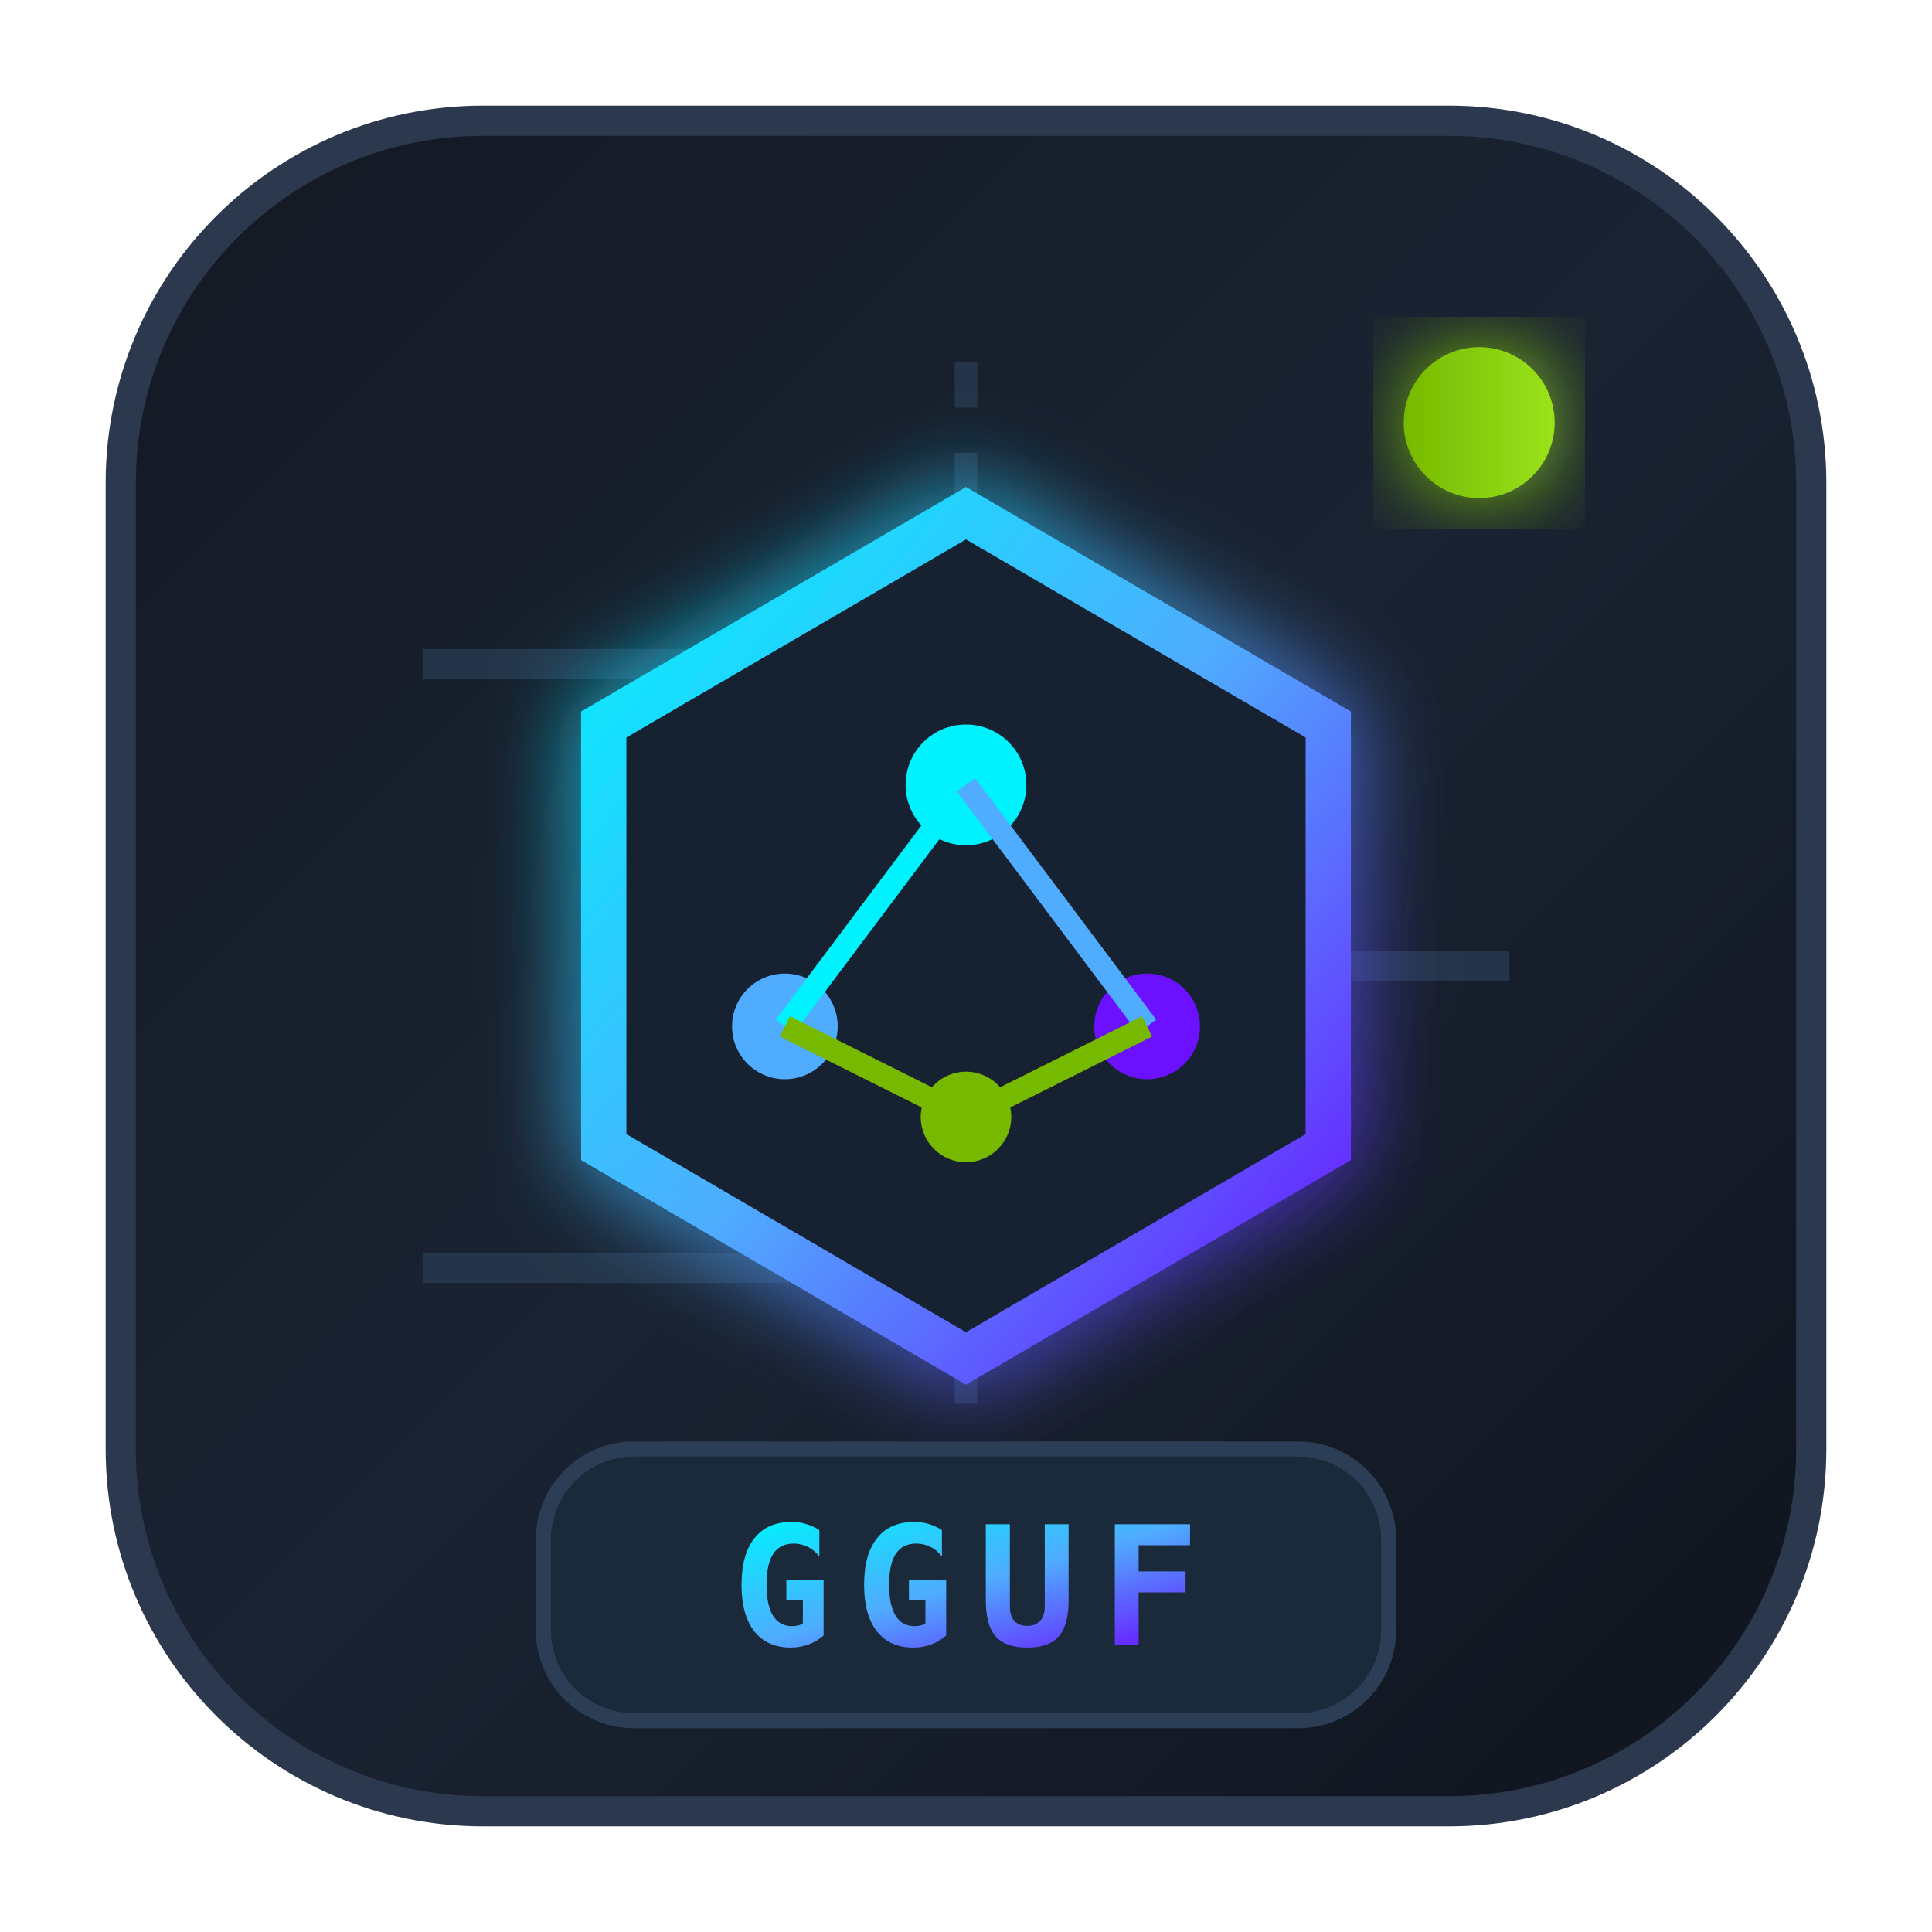
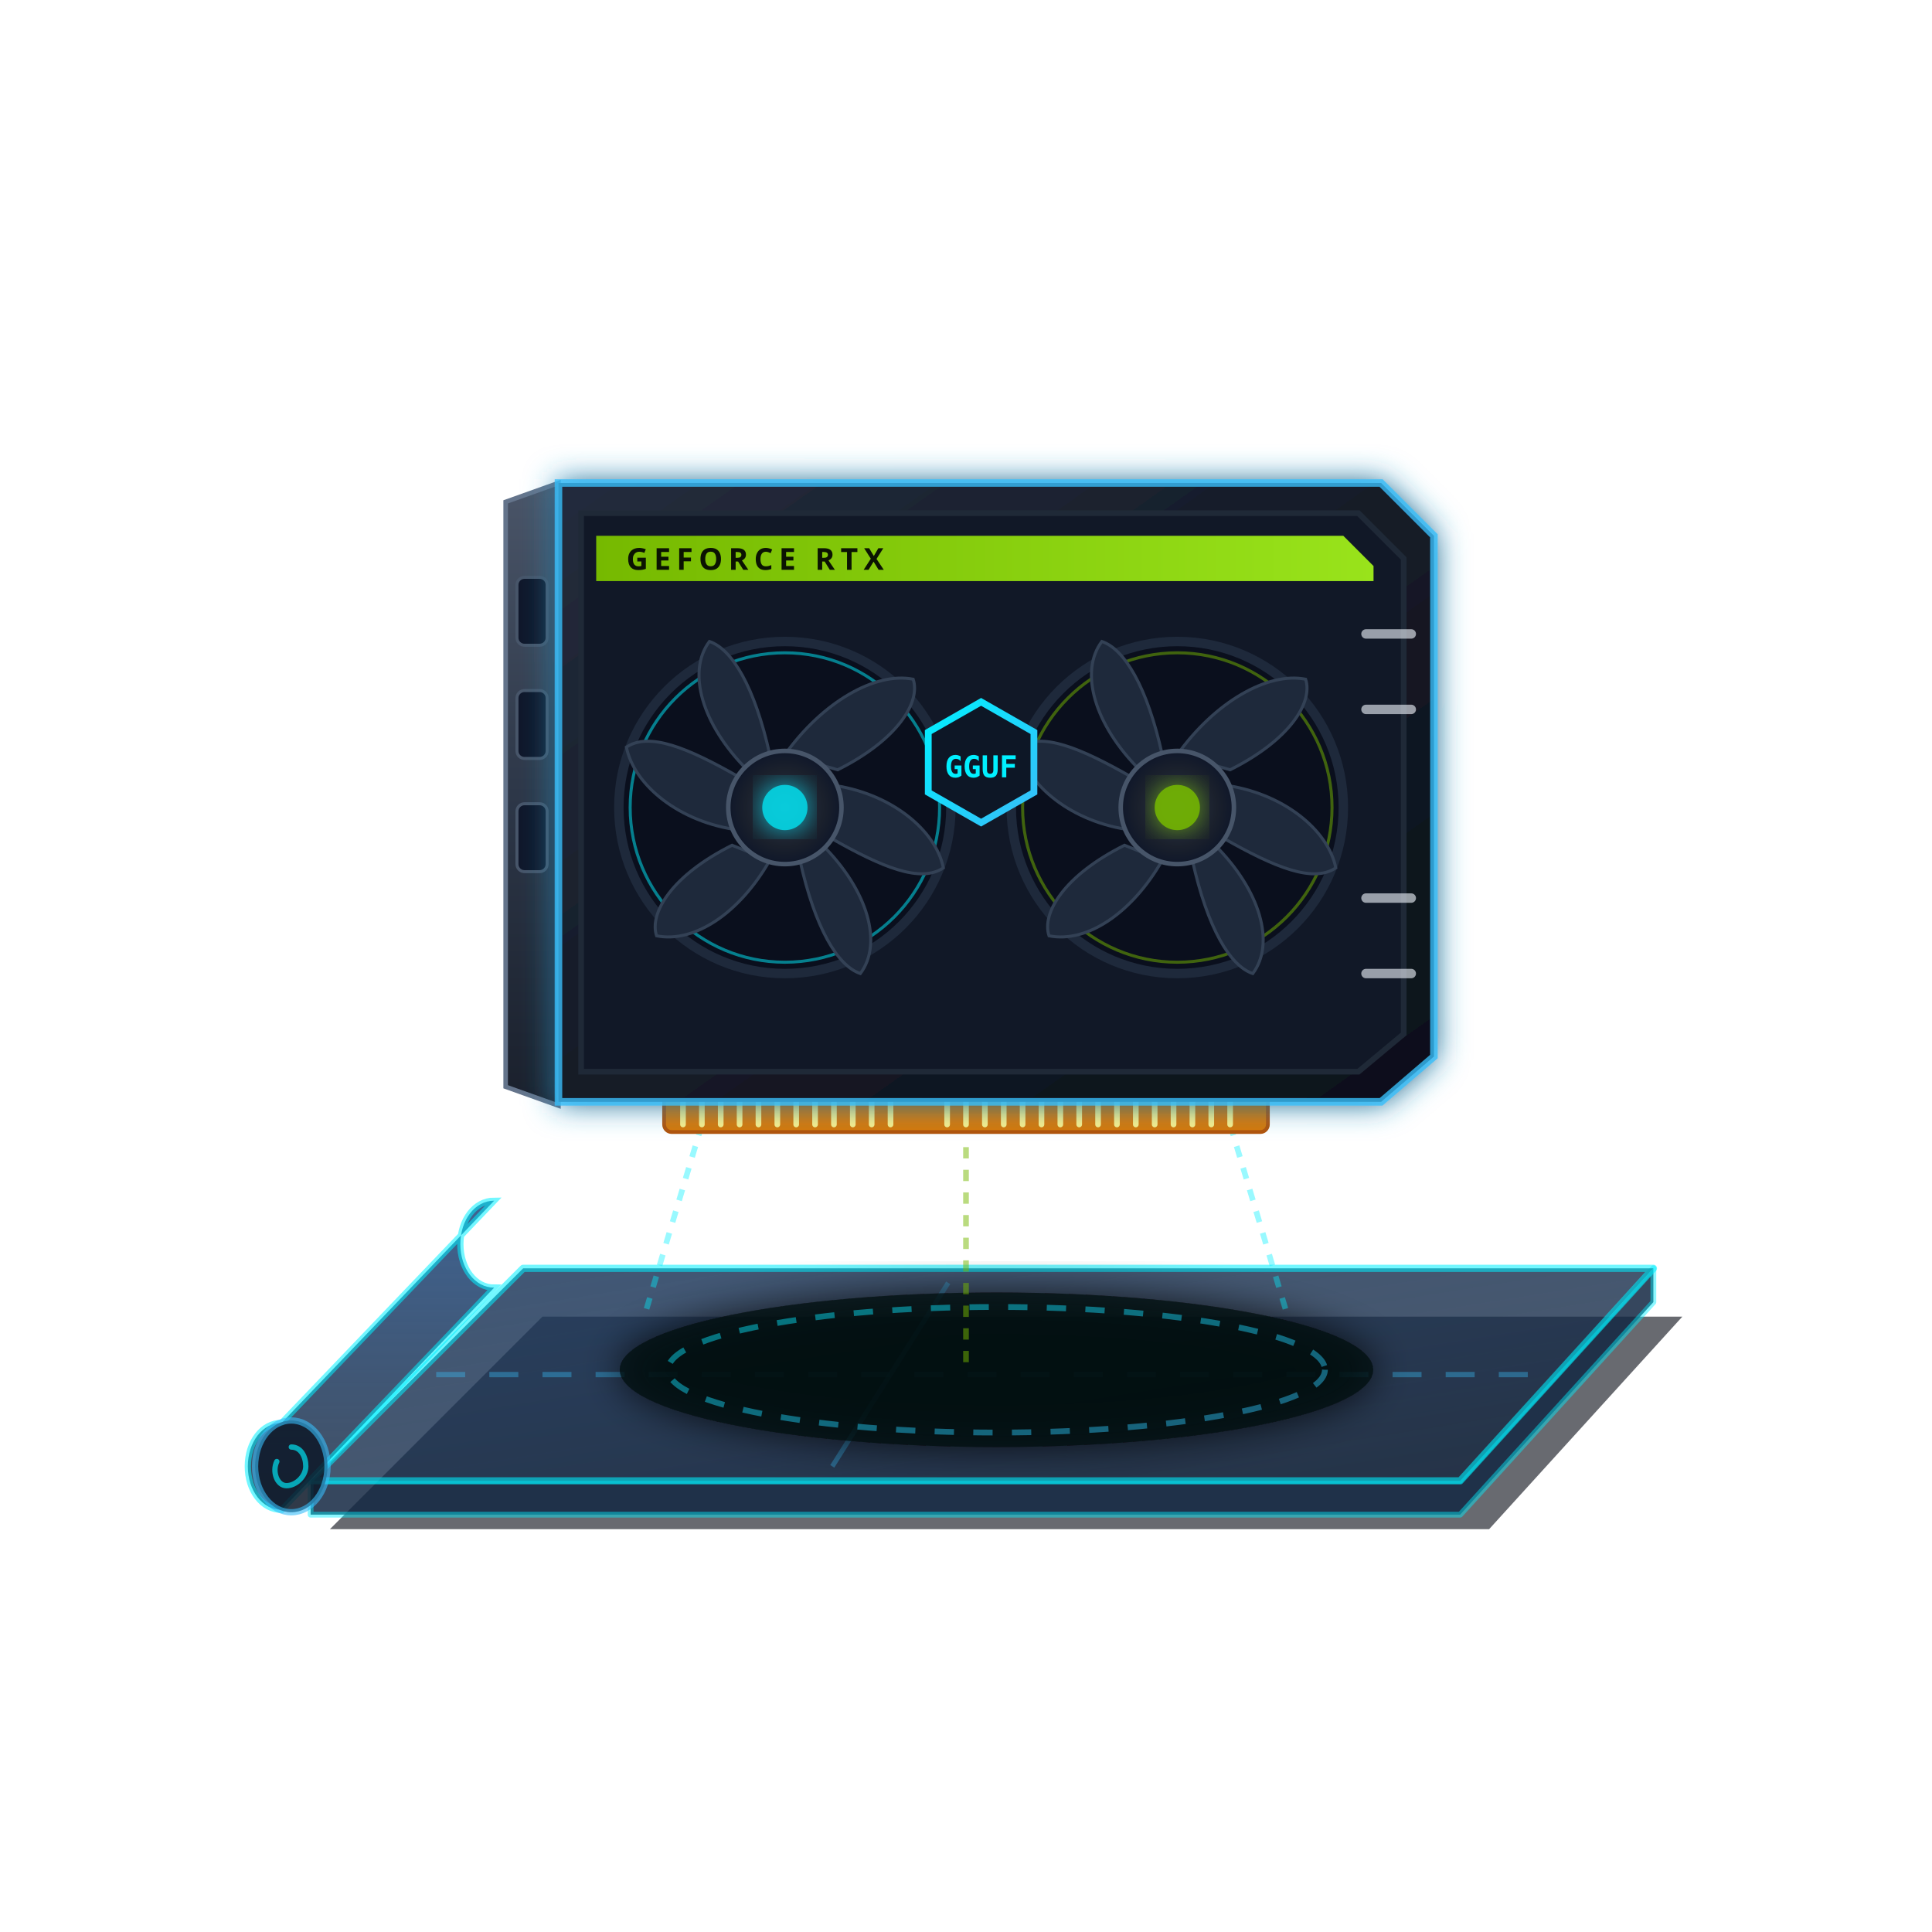
- <svg xmlns="http://www.w3.org/2000/svg" viewBox="0 0 128 128" width="128" height="128">
+ <svg xmlns="http://www.w3.org/2000/svg" viewBox="0 0 512 512" width="512" height="512">
  <defs>
-     <linearGradient id="bgGrad" x1="0%" y1="0%" x2="100%" y2="100%">
-       <stop offset="0%" stop-color="#141923" />
-       <stop offset="50%" stop-color="#1a2332" />
-       <stop offset="100%" stop-color="#0f141d" />
+     <linearGradient id="padSurface" x1="0%" y1="0%" x2="100%" y2="100%">
+       <stop offset="0%" stop-color="#1e3a5f" stop-opacity="0.85" />
+       <stop offset="100%" stop-color="#0f2038" stop-opacity="0.75" />
    </linearGradient>
-     <linearGradient id="accentGrad" x1="0%" y1="0%" x2="100%" y2="100%">
-       <stop offset="0%" stop-color="#00f2fe" />
-       <stop offset="50%" stop-color="#4facfe" />
-       <stop offset="100%" stop-color="#6b11ff" />
+     <linearGradient id="padRoll" x1="0%" y1="0%" x2="0%" y2="100%">
+       <stop offset="0%" stop-color="#2a5285" stop-opacity="0.9" />
+       <stop offset="100%" stop-color="#12243d" stop-opacity="0.8" />
    </linearGradient>
-     <linearGradient id="gpuGrad" x1="0%" y1="0%" x2="100%" y2="0%">
+     <linearGradient id="gpuShroud" x1="0%" y1="0%" x2="100%" y2="100%">
+       <stop offset="0%" stop-color="#242c3d" />
+       <stop offset="50%" stop-color="#151b27" />
+       <stop offset="100%" stop-color="#0b1019" />
+     </linearGradient>
+     <linearGradient id="gpuMetal" x1="0%" y1="0%" x2="0%" y2="100%">
+       <stop offset="0%" stop-color="#4a5568" />
+       <stop offset="50%" stop-color="#2d3748" />
+       <stop offset="100%" stop-color="#1a202c" />
+     </linearGradient>
+     <linearGradient id="nvGreenGlow" x1="0%" y1="0%" x2="100%" y2="0%">
      <stop offset="0%" stop-color="#76b900" />
      <stop offset="100%" stop-color="#99e31b" />
    </linearGradient>
-     <filter id="glow" x="-20%" y="-20%" width="140%" height="140%">
-       <feGaussianBlur stdDeviation="3" result="blur" />
+     <linearGradient id="cyanNeon" x1="0%" y1="0%" x2="100%" y2="100%">
+       <stop offset="0%" stop-color="#00f0ff" />
+       <stop offset="100%" stop-color="#38bdf8" />
+     </linearGradient>
+     <radialGradient id="fanHub" cx="50%" cy="50%" r="50%">
+       <stop offset="0%" stop-color="#2d3748" />
+       <stop offset="70%" stop-color="#1a202c" />
+       <stop offset="100%" stop-color="#0f172a" />
+     </radialGradient>
+     <filter id="gpuLevitateGlow" x="-20%" y="-20%" width="140%" height="140%">
+       <feGaussianBlur stdDeviation="4" result="blur" />
      <feComposite in="SourceGraphic" in2="blur" operator="over" />
    </filter>
  </defs>
-   <rect x="8" y="8" width="112" height="112" rx="24" fill="url(#bgGrad)" stroke="#2b384e" stroke-width="2" />
-   <path d="M 28 44 L 54 44 L 64 64 L 100 64" stroke="#253549" stroke-width="2" fill="none" />
-   <path d="M 28 84 L 54 84 L 64 64" stroke="#253549" stroke-width="2" fill="none" />
-   <path d="M 64 24 L 64 104" stroke="#253549" stroke-width="1.5" stroke-dasharray="3,3" fill="none" />
-   <polygon points="64,34 88,48 88,76 64,90 40,76 40,48" fill="#162233" stroke="url(#accentGrad)" stroke-width="3" filter="url(#glow)" />
-   <circle cx="64" cy="52" r="4" fill="#00f2fe" />
-   <circle cx="52" cy="68" r="3.5" fill="#4facfe" />
-   <circle cx="76" cy="68" r="3.5" fill="#6b11ff" />
-   <circle cx="64" cy="74" r="3" fill="#76b900" />
-   <line x1="64" y1="52" x2="52" y2="68" stroke="#00f2fe" stroke-width="1.5" />
-   <line x1="64" y1="52" x2="76" y2="68" stroke="#4facfe" stroke-width="1.5" />
-   <line x1="52" y1="68" x2="64" y2="74" stroke="#76b900" stroke-width="1.5" />
-   <line x1="76" y1="68" x2="64" y2="74" stroke="#76b900" stroke-width="1.5" />
-   <rect x="36" y="96" width="56" height="18" rx="6" fill="#1b2a3a" stroke="#2b3e55" stroke-width="1" />
-   <text x="64" y="109" font-family="monospace, sans-serif" font-weight="900" font-size="11" fill="url(#accentGrad)" text-anchor="middle" letter-spacing="1.5">GGUF</text>
-   <circle cx="98" cy="28" r="5" fill="url(#gpuGrad)" filter="url(#glow)" />
+   <g transform="translate(26, 75) scale(1.28)">
+     <path d="M 48 258 L 288 258 L 328 214 L 92 214 Z" fill="#040812" fill-opacity="0.6" />
+     <path d="M 44 248 L 282 248 L 322 204 L 322 211 L 282 255 L 44 255 Z" fill="#132742" fill-opacity="0.85" stroke="#00f0ff" stroke-width="1.2" stroke-opacity="0.45" stroke-linejoin="round" />
+     <path d="M 44 248 L 282 248 L 322 204 L 88 204 Z" fill="url(#padSurface)" stroke="#00f0ff" stroke-width="1.5" stroke-opacity="0.55" stroke-linejoin="round" />
+     <line x1="70" y1="226" x2="298" y2="226" stroke="#38bdf8" stroke-width="1.1" stroke-opacity="0.38" stroke-dasharray="6,5" />
+     <line x1="176" y1="207" x2="152" y2="245" stroke="#38bdf8" stroke-width="1.0" stroke-opacity="0.35" />
+     <path d="M 38 236 C 34 236 31 240 31 245 C 31 250 34 254 38 254 L 82 208 C 78 208 75 204 75 199 C 75 194 78 190 82 190 Z" fill="url(#padRoll)" stroke="#00f0ff" stroke-width="1.3" stroke-opacity="0.55" />
+     <ellipse cx="40" cy="245" rx="7.5" ry="9.5" fill="#0c1829" fill-opacity="0.85" stroke="#38bdf8" stroke-width="1.3" stroke-opacity="0.6" />
+     <path d="M 40 241 C 42 241 43 243 43 245 C 43 247 41 249 39 249 C 37 249 36 246 37 244" fill="none" stroke="#00f0ff" stroke-width="1.1" stroke-opacity="0.65" stroke-linecap="round" />
+     <ellipse cx="186" cy="225" rx="78" ry="16" fill="#030811" fill-opacity="0.75" filter="url(#gpuLevitateGlow)" />
+     <ellipse cx="186" cy="225" rx="68" ry="13" fill="none" stroke="url(#cyanNeon)" stroke-width="1.2" stroke-opacity="0.45" stroke-dasharray="4,4" />
+   </g>
+   <g transform="translate(106, 68)">
+     <line x1="80" y1="230" x2="65" y2="280" stroke="#00f0ff" stroke-width="1.5" stroke-opacity="0.4" stroke-dasharray="3,3" />
+     <line x1="150" y1="236" x2="150" y2="295" stroke="#76b900" stroke-width="1.5" stroke-opacity="0.5" stroke-dasharray="3,3" />
+     <line x1="220" y1="230" x2="235" y2="280" stroke="#00f0ff" stroke-width="1.5" stroke-opacity="0.4" stroke-dasharray="3,3" />
+     <rect x="70" y="222" width="160" height="10" rx="2" fill="#d97706" stroke="#b45309" stroke-width="1" />
+     <path d="M 75 224 L 75 230 M 80 224 L 80 230 M 85 224 L 85 230 M 90 224 L 90 230 M 95 224 L 95 230 M 100 224 L 100 230 M 105 224 L 105 230 M 110 224 L 110 230 M 115 224 L 115 230 M 120 224 L 120 230 M 125 224 L 125 230 M 130 224 L 130 230 M 145 224 L 145 230 M 150 224 L 150 230 M 155 224 L 155 230 M 160 224 L 160 230 M 165 224 L 165 230 M 170 224 L 170 230 M 175 224 L 175 230 M 180 224 L 180 230 M 185 224 L 185 230 M 190 224 L 190 230 M 195 224 L 195 230 M 200 224 L 200 230 M 205 224 L 205 230 M 210 224 L 210 230 M 215 224 L 215 230 M 220 224 L 220 230" stroke="#fef08a" stroke-width="1.5" stroke-linecap="round" />
+     <path d="M 28 65 L 42 60 L 42 225 L 28 220 Z" fill="url(#gpuMetal)" stroke="#64748b" stroke-width="1.2" />
+     <rect x="31" y="85" width="8" height="18" rx="2" fill="#0f172a" stroke="#475569" stroke-width="0.8" />
+     <rect x="31" y="115" width="8" height="18" rx="2" fill="#0f172a" stroke="#475569" stroke-width="0.8" />
+     <rect x="31" y="145" width="8" height="18" rx="2" fill="#0f172a" stroke="#475569" stroke-width="0.8" />
+     <path d="M 42 60 L 260 60 L 274 74 L 274 212 L 260 224 L 42 224 Z" fill="url(#gpuShroud)" stroke="#38bdf8" stroke-width="2" stroke-opacity="0.8" filter="url(#gpuLevitateGlow)" />
+     <path d="M 48 68 L 254 68 L 266 80 L 266 206 L 254 216 L 48 216 Z" fill="#111827" stroke="#1f2937" stroke-width="1.5" />
+     <path d="M 52 74 L 250 74 L 258 82 L 258 86 L 52 86 Z" fill="url(#nvGreenGlow)" />
+     <text x="60" y="83" font-family="sans-serif" font-weight="900" font-size="8" fill="#0b1302" letter-spacing="1.5">GEFORCE RTX</text>
+     <g transform="translate(102, 146)">
+       <circle cx="0" cy="0" r="44" fill="#0a0f1d" stroke="#1e293b" stroke-width="2.5" />
+       <circle cx="0" cy="0" r="41" fill="none" stroke="#00f0ff" stroke-width="0.8" stroke-opacity="0.5" />
+       <path d="M 0 -14 C 10 -28 24 -36 34 -34 C 36 -28 30 -18 14 -10 Z" fill="#1e293b" stroke="#334155" stroke-width="0.8" />
+       <path d="M 12 -6 C 28 -4 40 6 42 16 C 36 20 26 16 12 8 Z" fill="#1e293b" stroke="#334155" stroke-width="0.8" />
+       <path d="M 10 10 C 22 22 26 36 20 44 C 14 42 8 32 4 14 Z" fill="#1e293b" stroke="#334155" stroke-width="0.8" />
+       <path d="M -4 14 C -12 28 -24 36 -34 34 C -36 28 -30 18 -14 10 Z" fill="#1e293b" stroke="#334155" stroke-width="0.8" />
+       <path d="M -12 6 C -28 4 -40 -6 -42 -16 C -36 -20 -26 -16 -12 -8 Z" fill="#1e293b" stroke="#334155" stroke-width="0.8" />
+       <path d="M -10 -10 C -22 -22 -26 -36 -20 -44 C -14 -42 -8 -32 -4 -14 Z" fill="#1e293b" stroke="#334155" stroke-width="0.8" />
+       <circle cx="0" cy="0" r="15" fill="url(#fanHub)" stroke="#475569" stroke-width="1.2" />
+       <circle cx="0" cy="0" r="6" fill="#00f0ff" opacity="0.8" filter="url(#gpuLevitateGlow)" />
+     </g>
+     <g transform="translate(206, 146)">
+       <circle cx="0" cy="0" r="44" fill="#0a0f1d" stroke="#1e293b" stroke-width="2.5" />
+       <circle cx="0" cy="0" r="41" fill="none" stroke="#76b900" stroke-width="0.8" stroke-opacity="0.5" />
+       <path d="M 0 -14 C 10 -28 24 -36 34 -34 C 36 -28 30 -18 14 -10 Z" fill="#1e293b" stroke="#334155" stroke-width="0.8" />
+       <path d="M 12 -6 C 28 -4 40 6 42 16 C 36 20 26 16 12 8 Z" fill="#1e293b" stroke="#334155" stroke-width="0.8" />
+       <path d="M 10 10 C 22 22 26 36 20 44 C 14 42 8 32 4 14 Z" fill="#1e293b" stroke="#334155" stroke-width="0.8" />
+       <path d="M -4 14 C -12 28 -24 36 -34 34 C -36 28 -30 18 -14 10 Z" fill="#1e293b" stroke="#334155" stroke-width="0.8" />
+       <path d="M -12 6 C -28 4 -40 -6 -42 -16 C -36 -20 -26 -16 -12 -8 Z" fill="#1e293b" stroke="#334155" stroke-width="0.8" />
+       <path d="M -10 -10 C -22 -22 -26 -36 -20 -44 C -14 -42 -8 -32 -4 -14 Z" fill="#1e293b" stroke="#334155" stroke-width="0.8" />
+       <circle cx="0" cy="0" r="15" fill="url(#fanHub)" stroke="#475569" stroke-width="1.2" />
+       <circle cx="0" cy="0" r="6" fill="#76b900" opacity="0.9" filter="url(#gpuLevitateGlow)" />
+     </g>
+     <g transform="translate(154, 134)">
+       <polygon points="0,-16 14,-8 14,8 0,16 -14,8 -14,-8" fill="#0d1726" stroke="url(#cyanNeon)" stroke-width="1.8" />
+       <text x="0" y="4" font-family="monospace, sans-serif" font-weight="900" font-size="8" fill="#00f0ff" text-anchor="middle">GGUF</text>
+     </g>
+     <path d="M 256 100 L 268 100 M 256 120 L 268 120 M 256 170 L 268 170 M 256 190 L 268 190" stroke="#e2e8f0" stroke-width="2.5" stroke-linecap="round" opacity="0.65" />
+   </g>
</svg>
